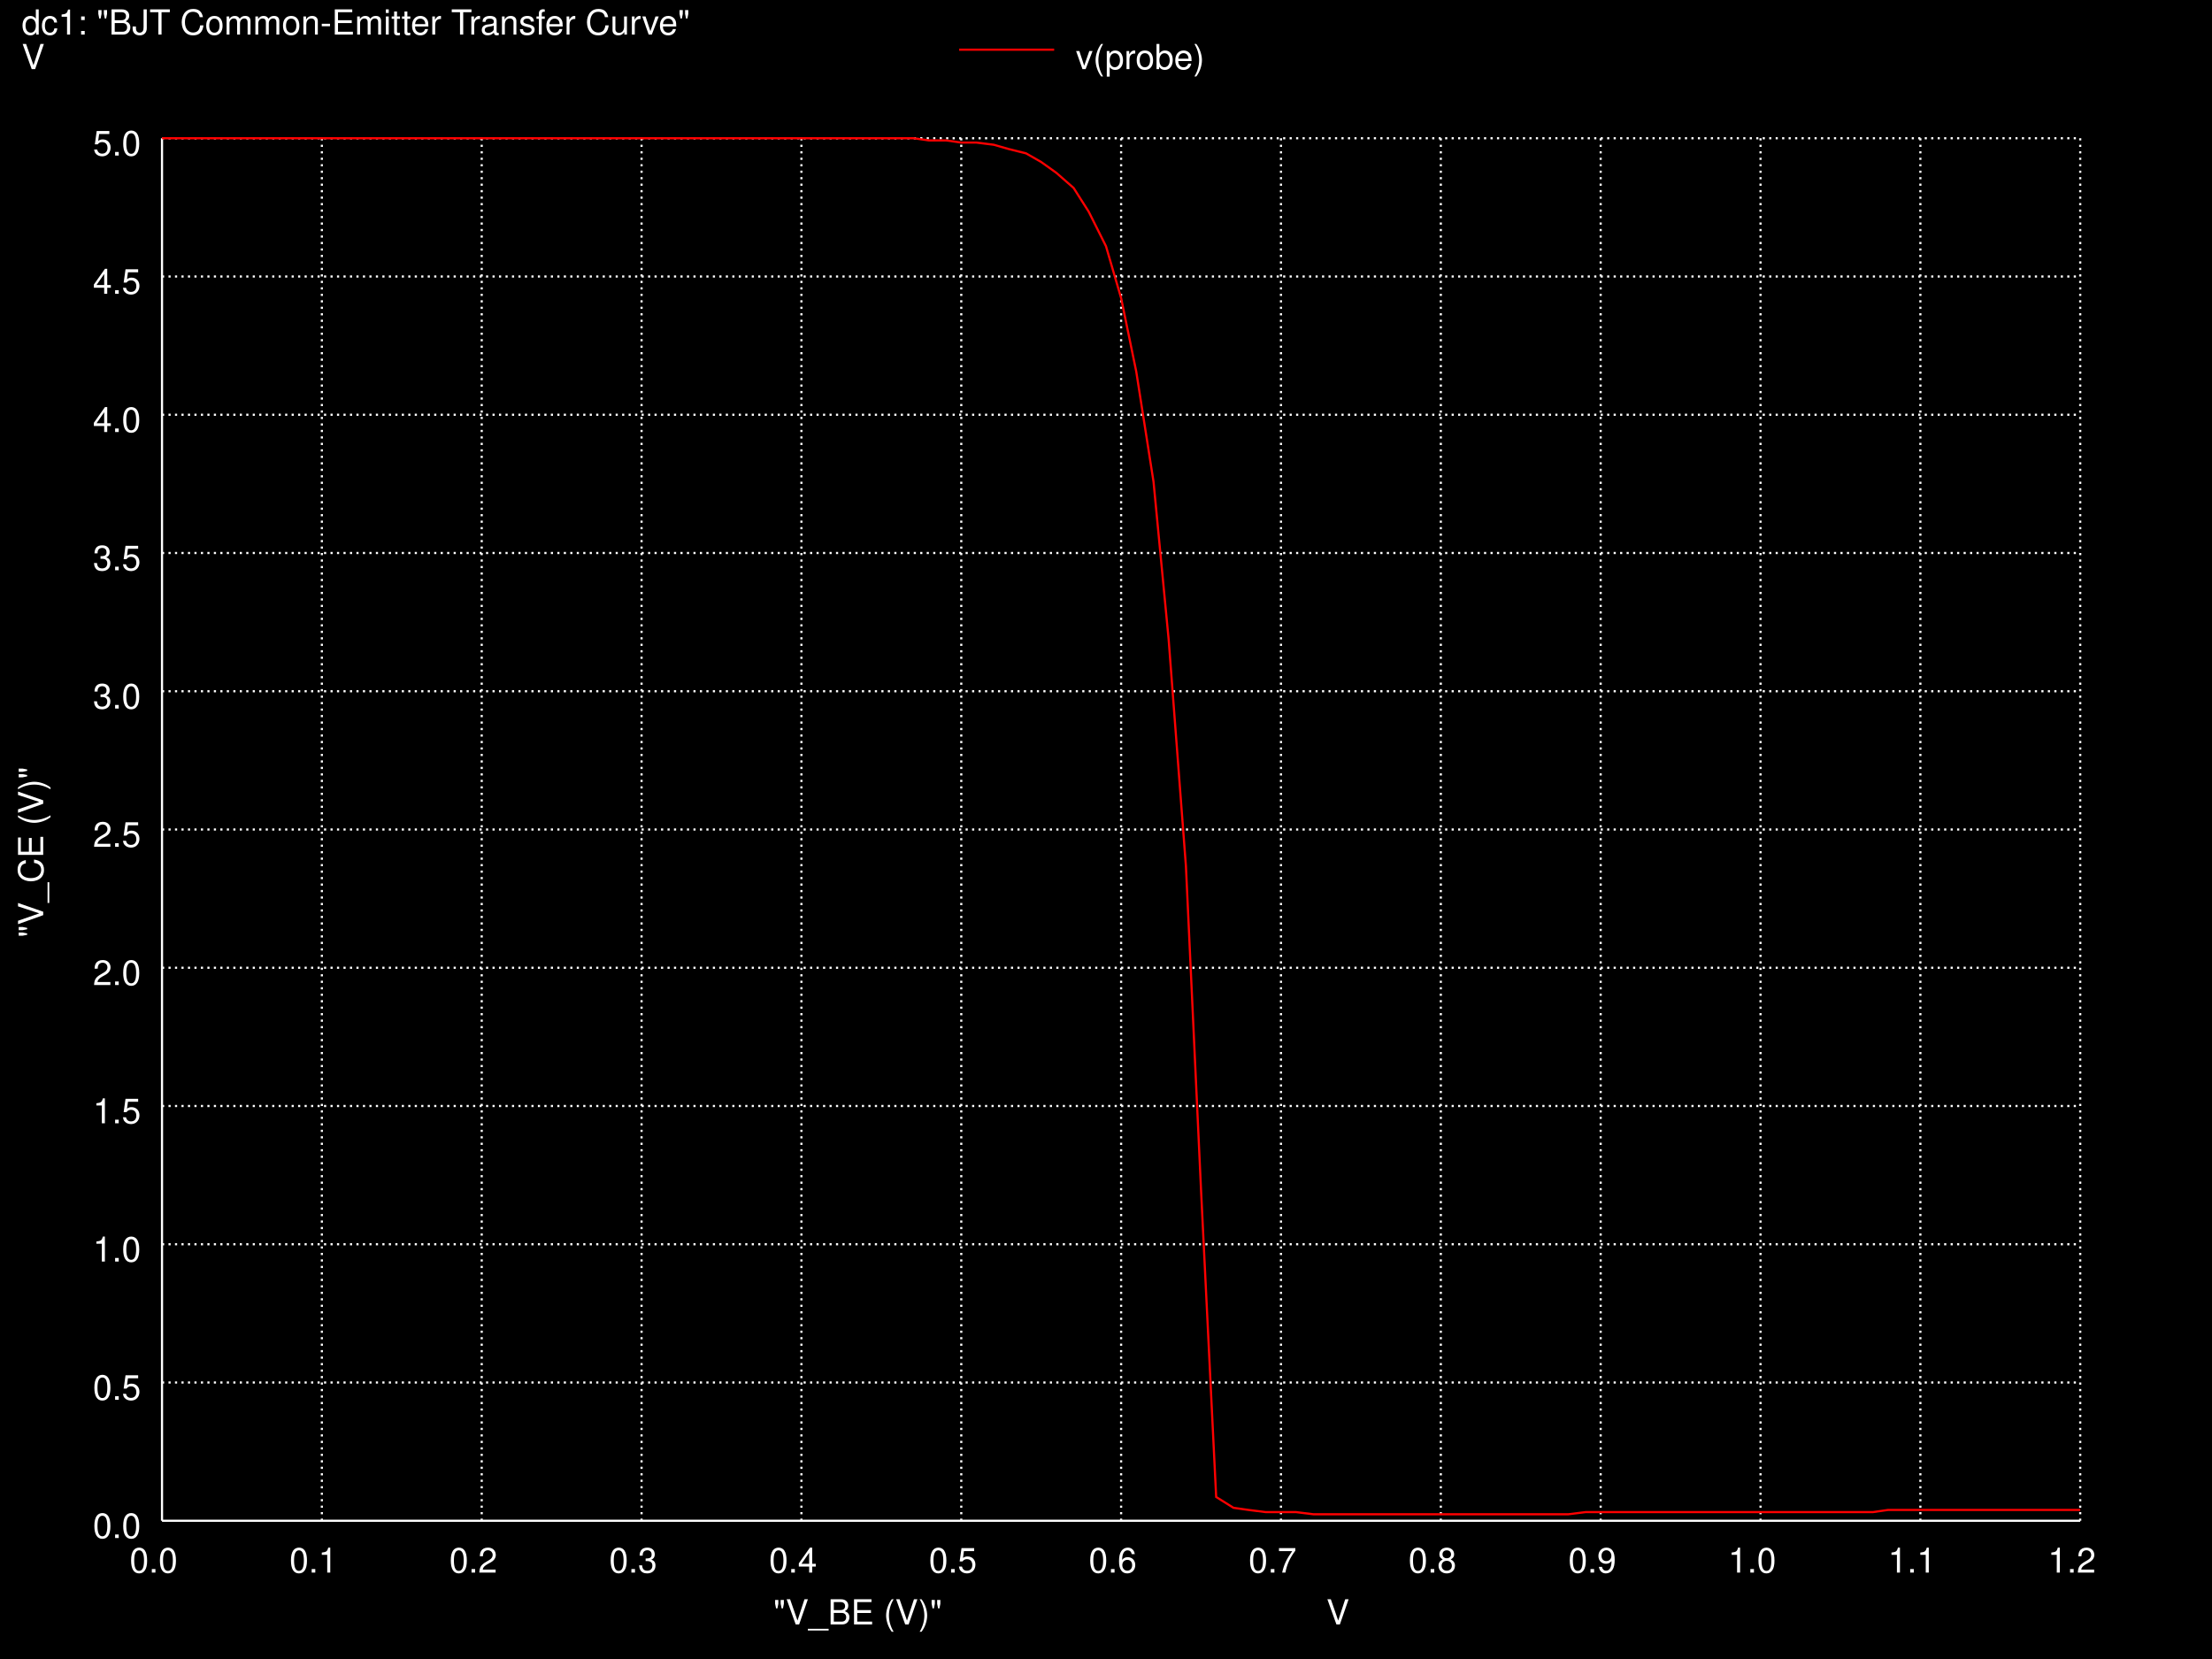
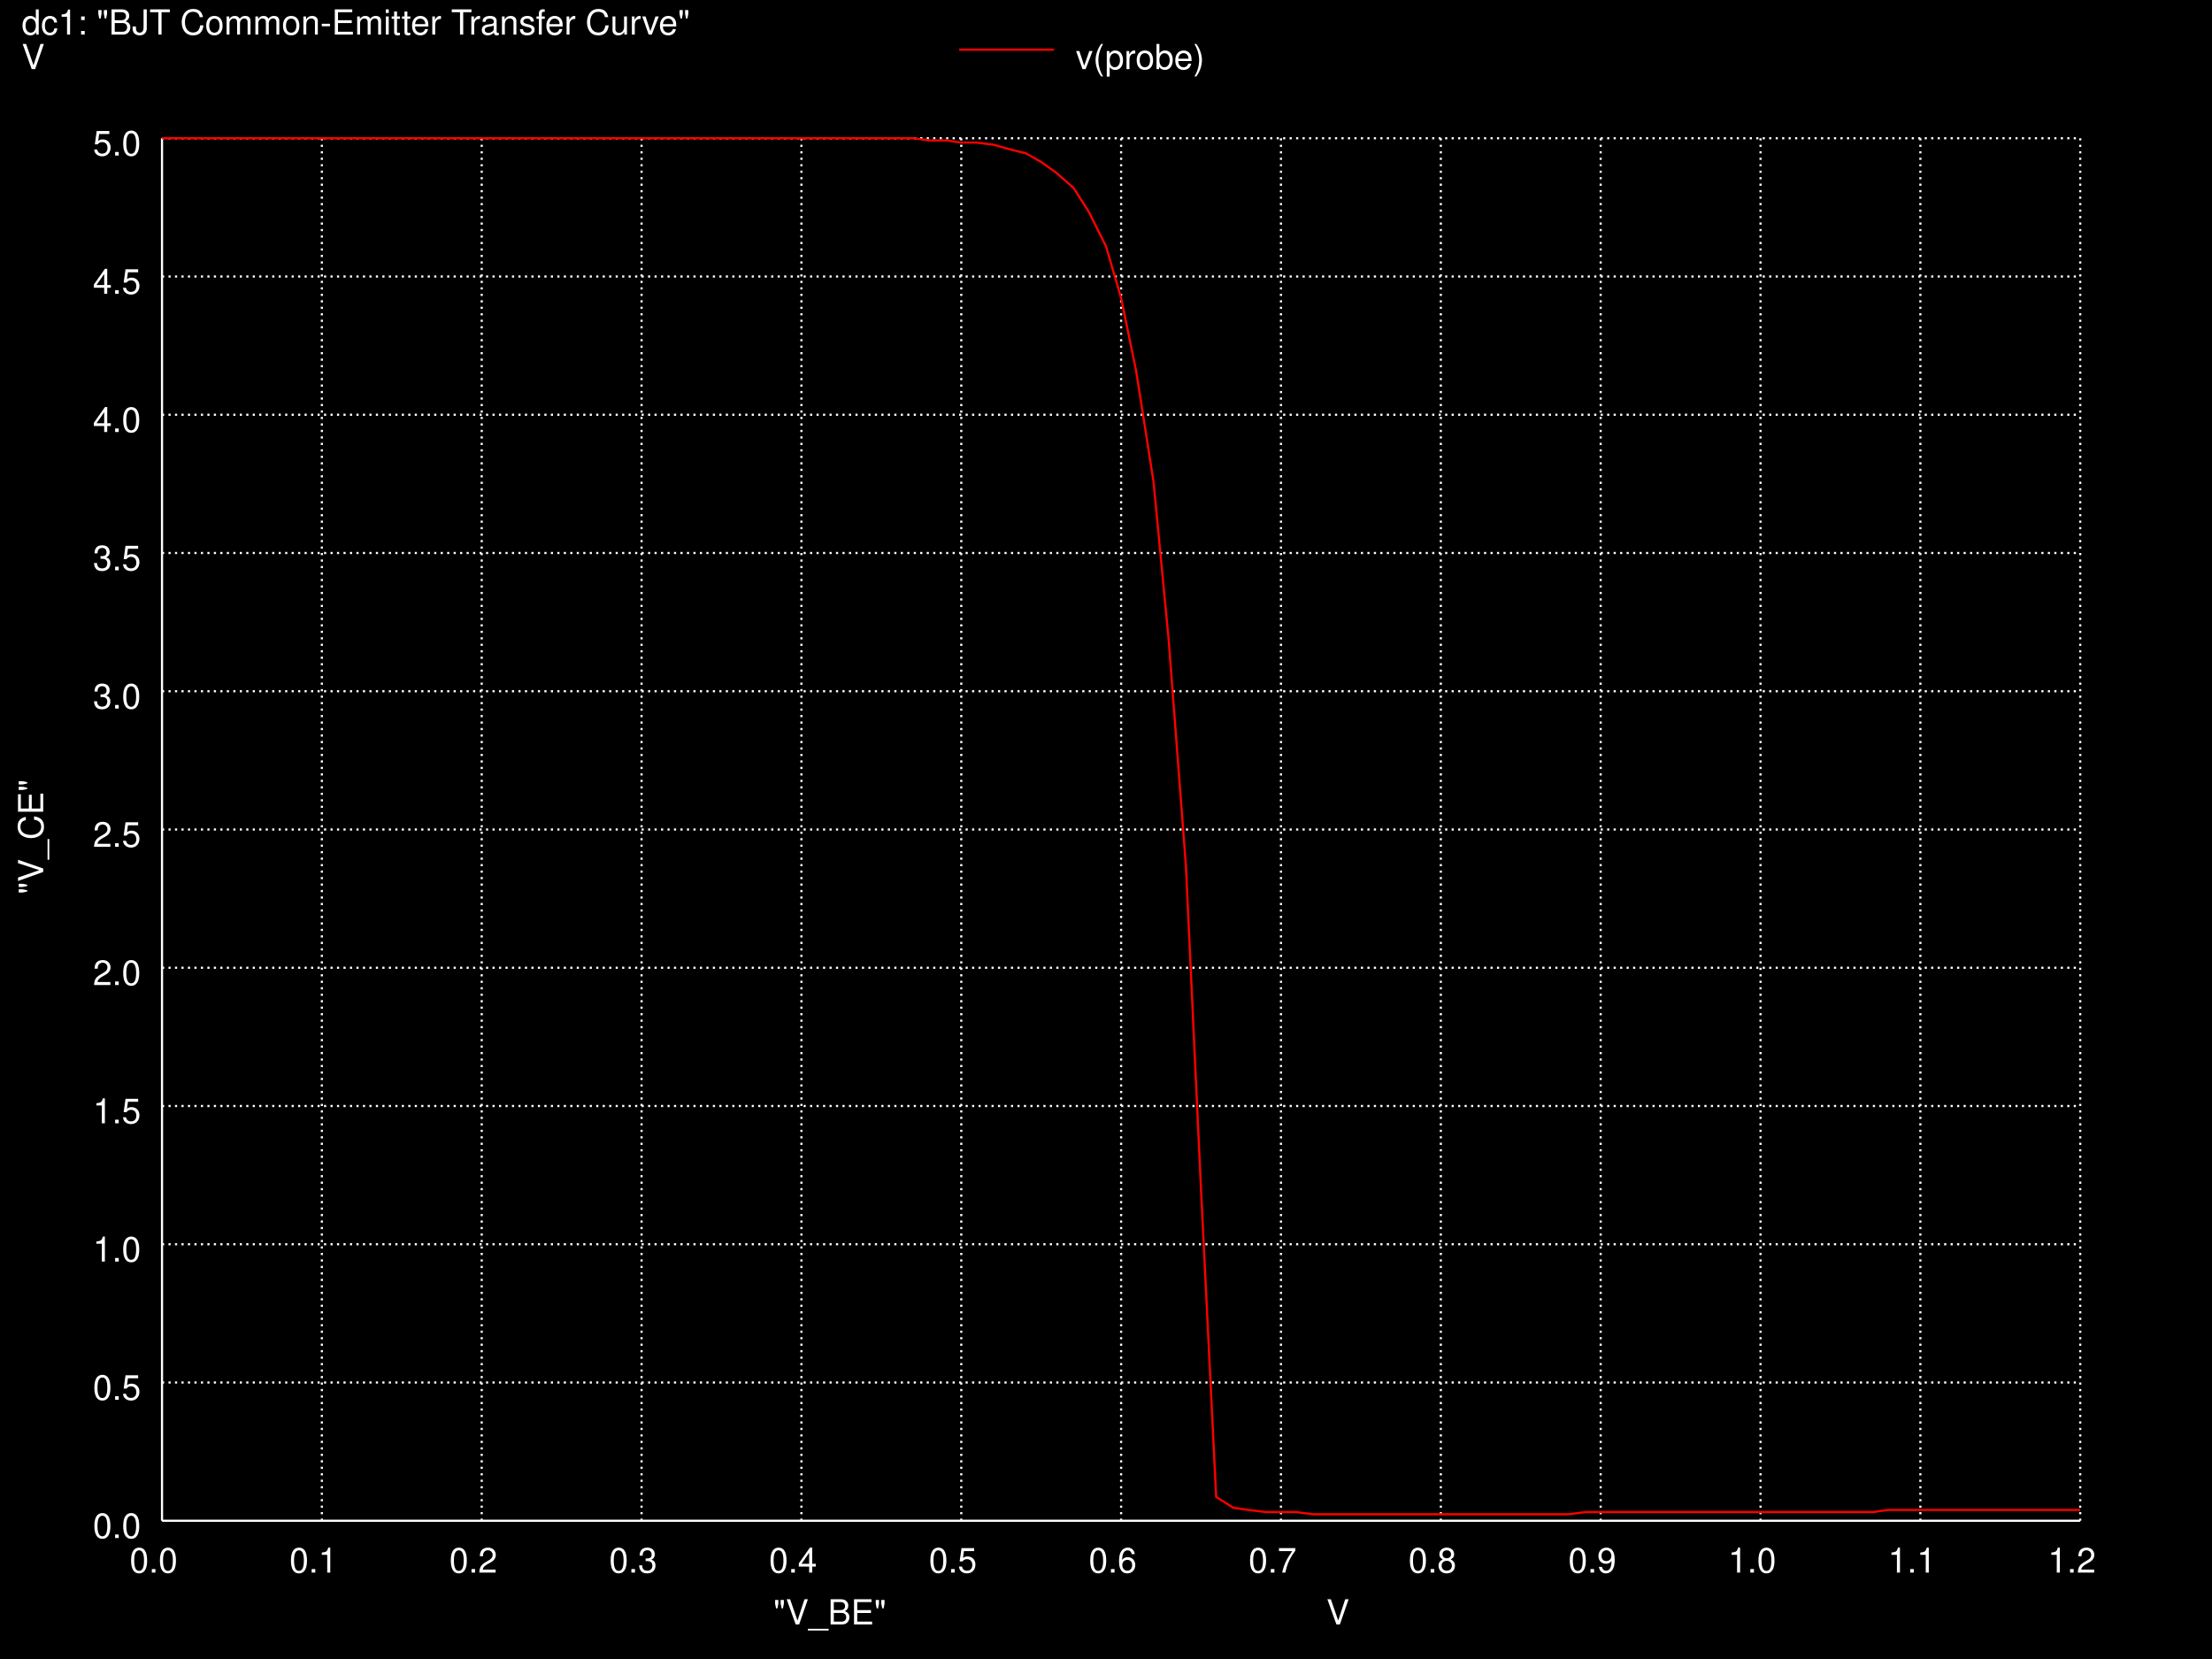
<svg xmlns="http://www.w3.org/2000/svg" version="1.1" width="100%" height="100%" viewBox="0 0 1024 768" style="fill: none; font-family: Helvetica;  font: Helvetica; ">
  <rect x="0" y="0" width="1024" height="768" fill="black" stroke="none" />
  <text stroke="none" fill="white" font-size="16" x="358" y="752">
- "V_BE (V)"
+ "V_BE"
</text>
-   <text transform="rotate(-90, 20, 434)" stroke="none" fill="white" font-size="16" x="20" y="434">
- "V_CE (V)"
+   <text transform="rotate(-90, 20, 414)" stroke="none" fill="white" font-size="16" x="20" y="414">
+ "V_CE"
</text>
  <text stroke="none" fill="white" font-size="16" x="10" y="16">
dc1: "BJT Common-Emitter Transfer Curve"
</text>
  <path stroke="white" d="M75 704l0 -640" />
  <text stroke="none" fill="white" font-size="16" x="60" y="728">
0.0
</text>
  <path stroke="white" stroke-dasharray="1,2" d="M149 704l0 -640" />
  <text stroke="none" fill="white" font-size="16" x="134" y="728">
0.1
</text>
  <path stroke="white" stroke-dasharray="1,2" d="M223 704l0 -640" />
  <text stroke="none" fill="white" font-size="16" x="208" y="728">
0.2
</text>
  <path stroke="white" stroke-dasharray="1,2" d="M297 704l0 -640" />
  <text stroke="none" fill="white" font-size="16" x="282" y="728">
0.3
</text>
  <path stroke="white" stroke-dasharray="1,2" d="M371 704l0 -640" />
  <text stroke="none" fill="white" font-size="16" x="356" y="728">
0.4
</text>
  <path stroke="white" stroke-dasharray="1,2" d="M445 704l0 -640" />
  <text stroke="none" fill="white" font-size="16" x="430" y="728">
0.5
</text>
  <path stroke="white" stroke-dasharray="1,2" d="M519 704l0 -640" />
  <text stroke="none" fill="white" font-size="16" x="504" y="728">
0.6
</text>
  <path stroke="white" stroke-dasharray="1,2" d="M593 704l0 -640" />
  <text stroke="none" fill="white" font-size="16" x="578" y="728">
0.7
</text>
  <path stroke="white" stroke-dasharray="1,2" d="M667 704l0 -640" />
  <text stroke="none" fill="white" font-size="16" x="652" y="728">
0.8
</text>
  <path stroke="white" stroke-dasharray="1,2" d="M741 704l0 -640" />
  <text stroke="none" fill="white" font-size="16" x="726" y="728">
0.9
</text>
  <path stroke="white" stroke-dasharray="1,2" d="M815 704l0 -640" />
  <text stroke="none" fill="white" font-size="16" x="800" y="728">
1.0
</text>
  <path stroke="white" stroke-dasharray="1,2" d="M889 704l0 -640" />
  <text stroke="none" fill="white" font-size="16" x="874" y="728">
1.1
</text>
  <path stroke="white" stroke-dasharray="1,2" d="M963 704l0 -640" />
  <text stroke="none" fill="white" font-size="16" x="948" y="728">
1.2
</text>
  <text stroke="none" fill="white" font-size="16" x="614" y="752">
V
</text>
  <path stroke="white" d="M75 704l888 0" />
  <text stroke="none" fill="white" font-size="16" x="43" y="712">
0.0
</text>
  <path stroke="white" stroke-dasharray="1,2" d="M75 640l888 0" />
  <text stroke="none" fill="white" font-size="16" x="43" y="648">
0.5
</text>
  <path stroke="white" stroke-dasharray="1,2" d="M75 576l888 0" />
  <text stroke="none" fill="white" font-size="16" x="43" y="584">
1.0
</text>
  <path stroke="white" stroke-dasharray="1,2" d="M75 512l888 0" />
  <text stroke="none" fill="white" font-size="16" x="43" y="520">
1.5
</text>
  <path stroke="white" stroke-dasharray="1,2" d="M75 448l888 0" />
  <text stroke="none" fill="white" font-size="16" x="43" y="456">
2.0
</text>
  <path stroke="white" stroke-dasharray="1,2" d="M75 384l888 0" />
  <text stroke="none" fill="white" font-size="16" x="43" y="392">
2.5
</text>
  <path stroke="white" stroke-dasharray="1,2" d="M75 320l888 0" />
  <text stroke="none" fill="white" font-size="16" x="43" y="328">
3.0
</text>
  <path stroke="white" stroke-dasharray="1,2" d="M75 256l888 0" />
  <text stroke="none" fill="white" font-size="16" x="43" y="264">
3.5
</text>
  <path stroke="white" stroke-dasharray="1,2" d="M75 192l888 0" />
  <text stroke="none" fill="white" font-size="16" x="43" y="200">
4.0
</text>
  <path stroke="white" stroke-dasharray="1,2" d="M75 128l888 0" />
  <text stroke="none" fill="white" font-size="16" x="43" y="136">
4.5
</text>
  <path stroke="white" stroke-dasharray="1,2" d="M75 64l888 0" />
  <text stroke="none" fill="white" font-size="16" x="43" y="72">
5.0
</text>
  <text stroke="none" fill="white" font-size="16" x="10" y="32">
V
</text>
  <path stroke="red" d="M444 23l44 0" />
  <text stroke="none" fill="white" font-size="16" x="498" y="32">
v(probe)
</text>
  <path stroke="red" d="M75 64l348 0 7 1 8 0 7 1 7 0 8 1 7 2 8 2 7 4 7 5 8 7 7 11 8 16 7 24 7 34 8 51 7 73 8 105 7 150 7 142 8 5 7 1 8 1 14 0 8 1 118 0 8 -1 133 0 7 -1 89 0" />
</svg>
